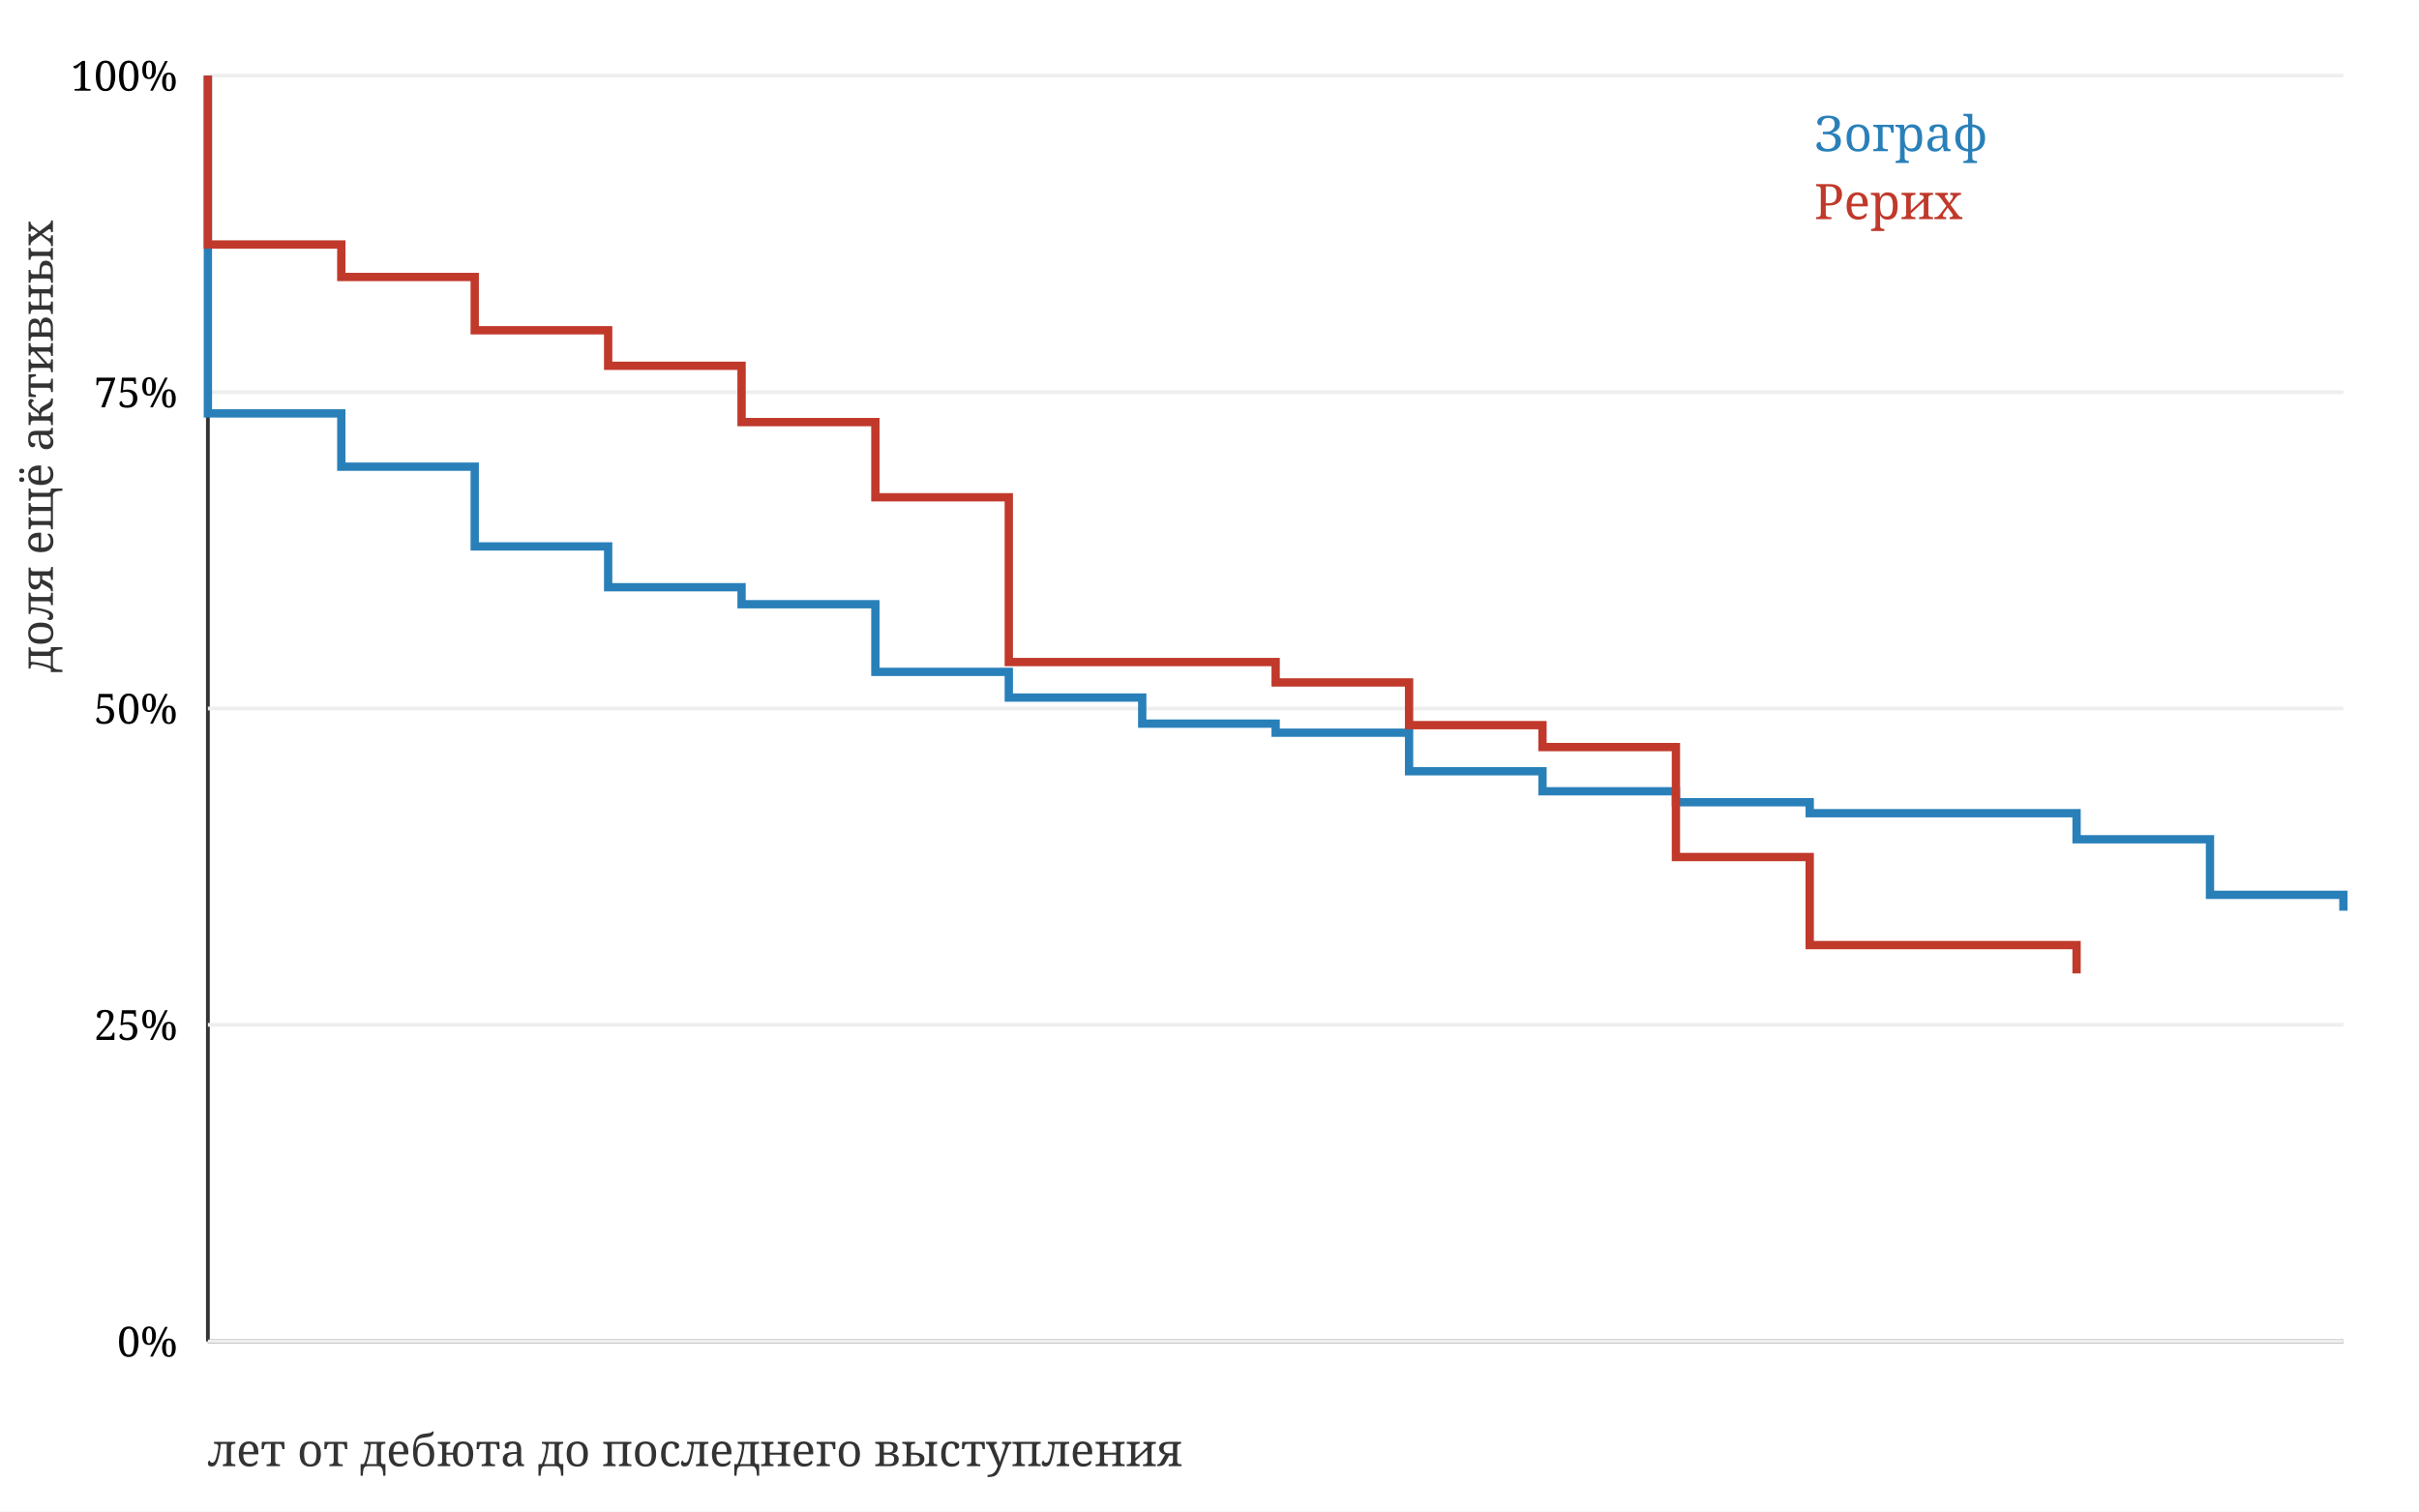
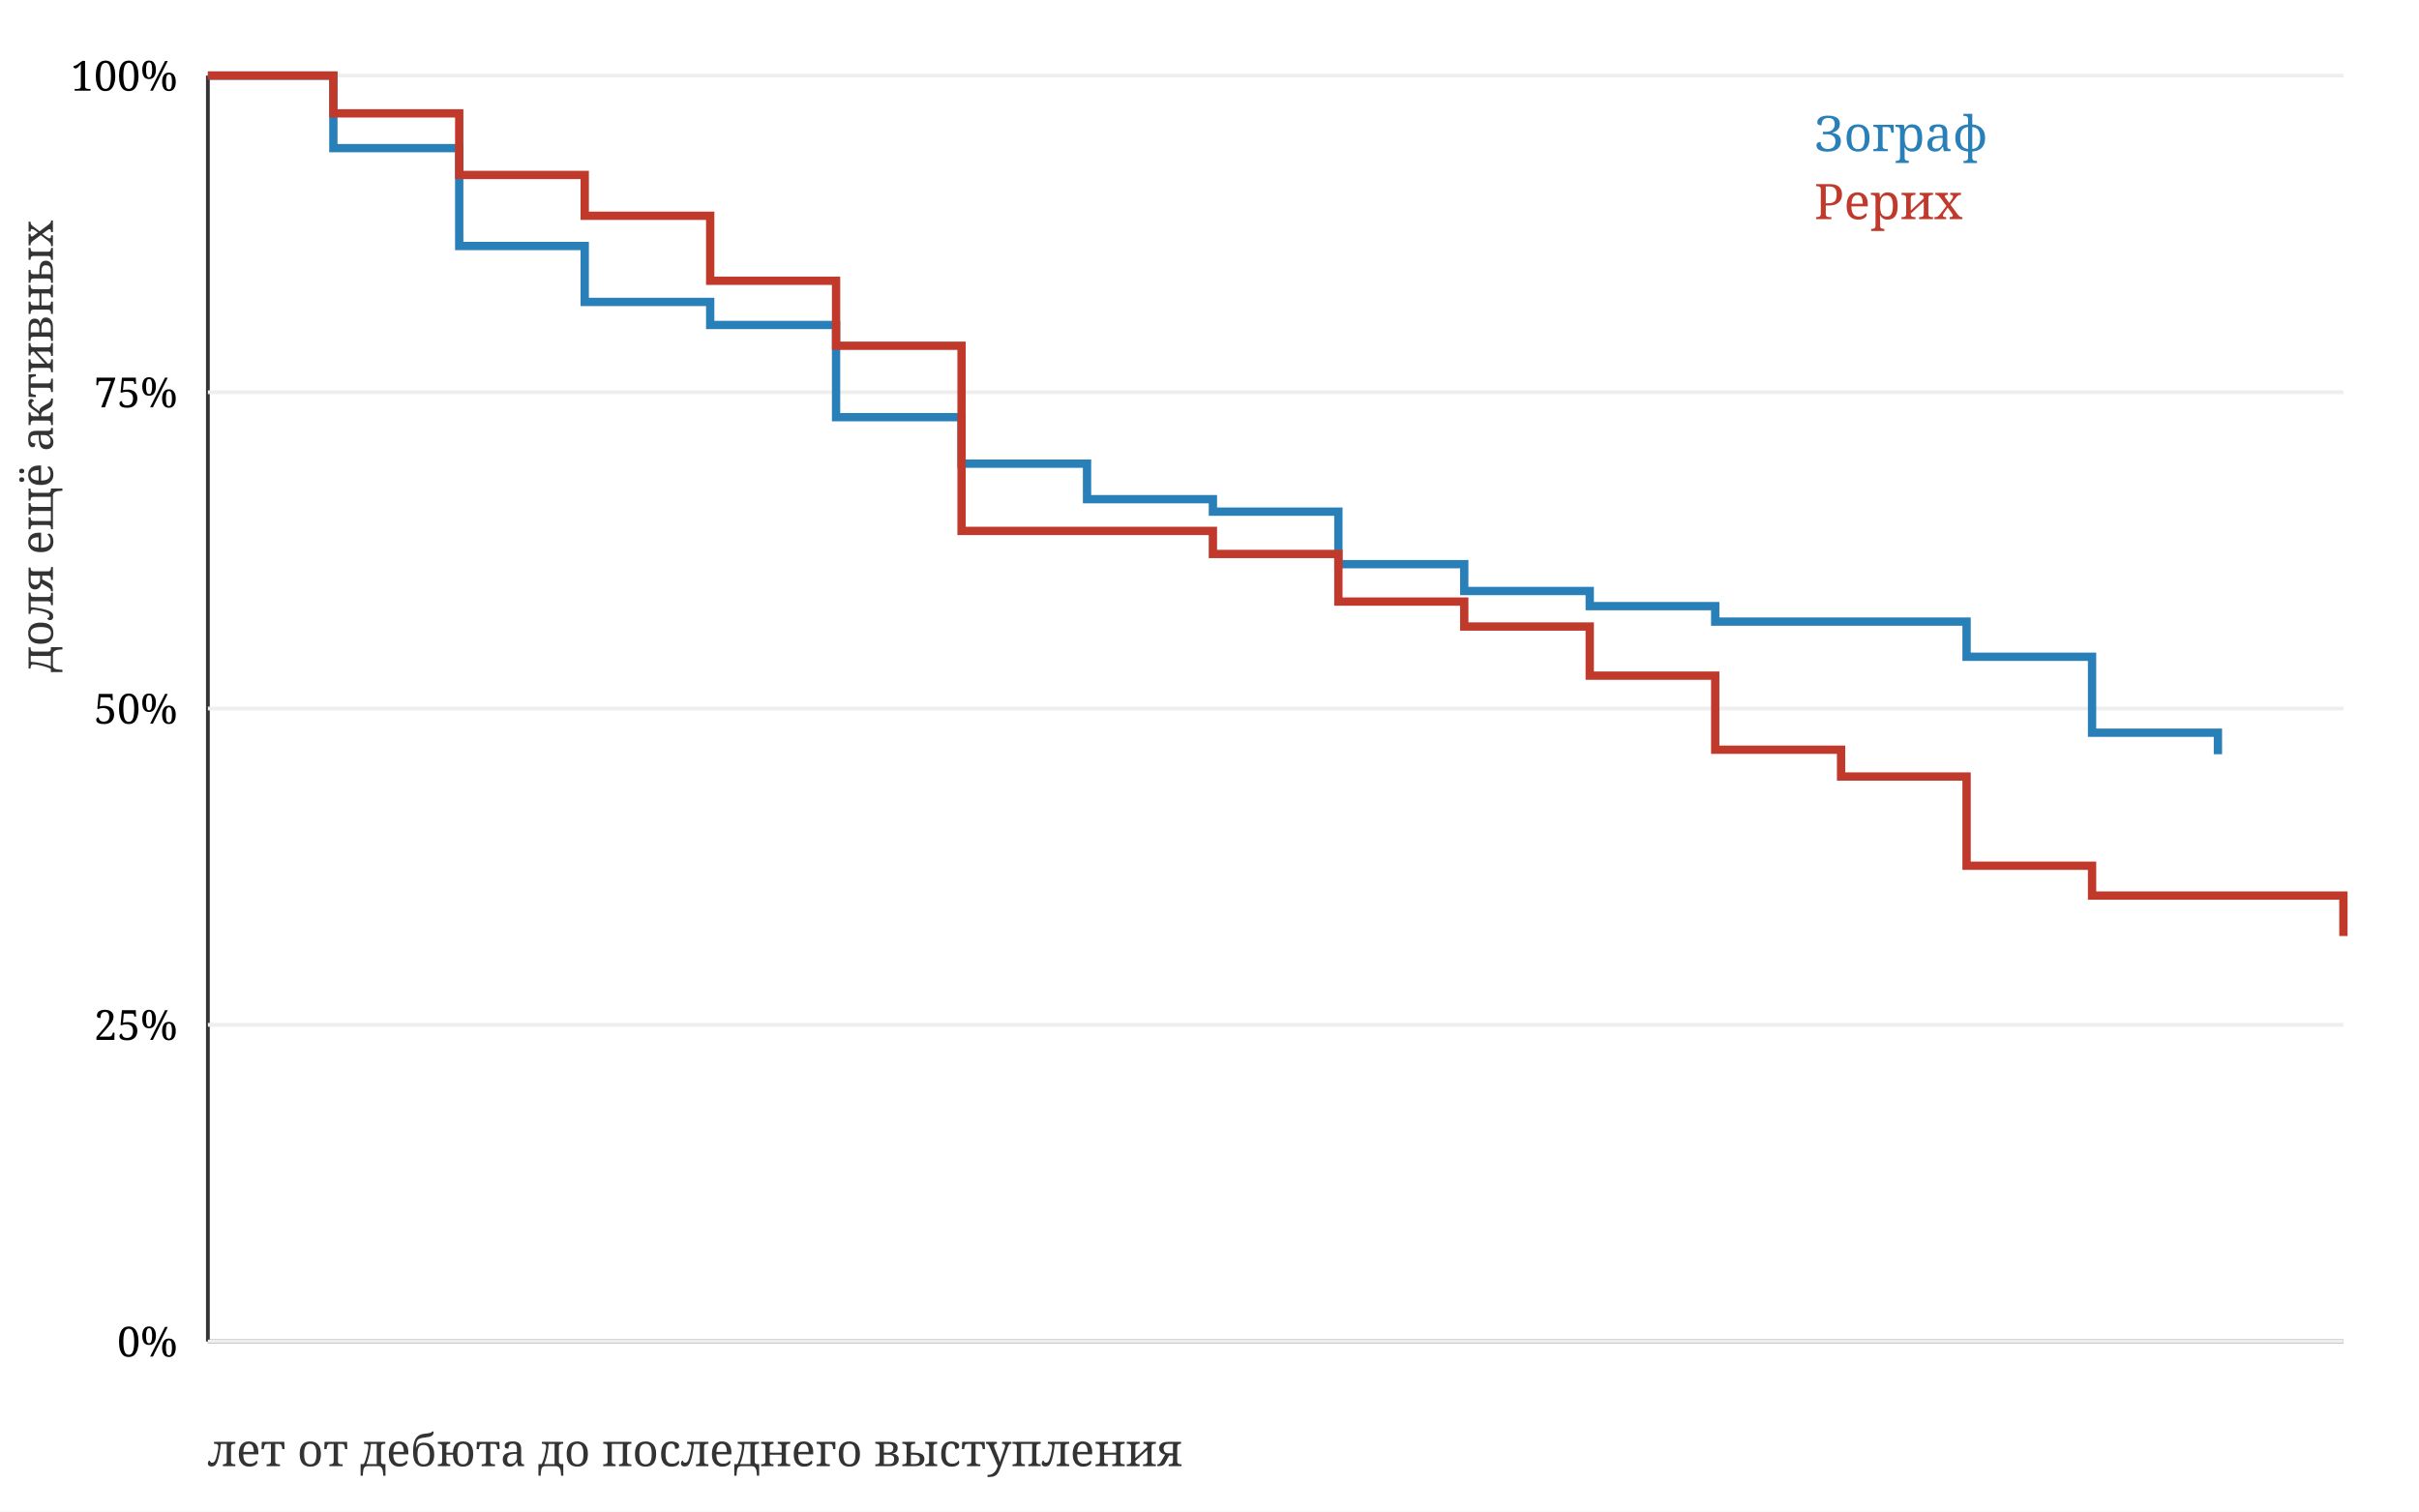
<svg xmlns="http://www.w3.org/2000/svg" width="640" height="400" viewBox="0 0 640 400" font-family="Georgia, serif">
  <rect width="640" height="400" fill="white" />
  <line x1="55" y1="20" x2="55" y2="355" stroke="#333" />
  <line x1="55" y1="355" x2="620" y2="355" stroke="#333" />
  <text x="47" y="359.0" text-anchor="end" font-size="11">0%</text>
  <line x1="55" y1="355.0" x2="620" y2="355.0" stroke="#eee" />
  <text x="47" y="275.2" text-anchor="end" font-size="11">25%</text>
  <line x1="55" y1="271.2" x2="620" y2="271.2" stroke="#eee" />
  <text x="47" y="191.5" text-anchor="end" font-size="11">50%</text>
  <line x1="55" y1="187.5" x2="620" y2="187.5" stroke="#eee" />
  <text x="47" y="107.8" text-anchor="end" font-size="11">75%</text>
  <line x1="55" y1="103.8" x2="620" y2="103.8" stroke="#eee" />
  <text x="47" y="24.0" text-anchor="end" font-size="11">100%</text>
  <line x1="55" y1="20.0" x2="620" y2="20.0" stroke="#eee" />
-   <path d="M 55.0 20.0 L 55.0 20.0 L 55.0 109.4 L 90.3 109.4 L 90.3 123.5 L 125.6 123.5 L 125.6 144.6 L 160.9 144.6 L 160.9 155.4 L 196.2 155.4 L 196.2 159.9 L 231.6 159.9 L 231.6 177.8 L 266.9 177.8 L 266.9 184.6 L 302.2 184.6 L 302.2 191.5 L 337.5 191.5 L 337.5 193.9 L 372.8 193.9 L 372.8 204.1 L 408.1 204.1 L 408.1 209.4 L 443.4 209.4 L 443.4 212.3 L 478.8 212.3 L 478.8 215.2 L 549.4 215.2 L 549.4 222.1 L 584.7 222.1 L 584.7 236.8 L 620.0 236.8 L 620.0 241.0" fill="none" stroke="#2980b9" stroke-width="2.2" />
+   <path d="M 55.0 20.0 L 88.2 20.0 L 88.2 39.2 L 121.5 39.2 L 121.5 65.1 L 154.7 65.1 L 154.7 79.9 L 187.9 79.9 L 187.9 86.0 L 221.2 86.0 L 221.2 110.4 L 254.4 110.4 L 254.4 122.7 L 287.6 122.7 L 287.6 132.1 L 320.9 132.1 L 320.9 135.4 L 354.1 135.4 L 354.1 149.3 L 387.4 149.3 L 387.4 156.4 L 420.6 156.4 L 420.6 160.4 L 453.8 160.4 L 453.8 164.5 L 520.3 164.5 L 520.3 173.8 L 553.5 173.8 L 553.5 193.9 L 586.8 193.9 L 586.8 199.6" fill="none" stroke="#2980b9" stroke-width="2.2" />
  <text x="480" y="40" fill="#2980b9" font-size="13">Зограф</text>
-   <path d="M 55.0 20.0 L 55.0 20.0 L 55.0 64.7 L 90.3 64.7 L 90.3 73.3 L 125.6 73.3 L 125.6 87.4 L 160.9 87.4 L 160.9 96.8 L 196.2 96.8 L 196.2 111.7 L 231.6 111.7 L 231.6 131.6 L 266.9 131.6 L 266.9 175.2 L 337.5 175.2 L 337.5 180.6 L 372.8 180.6 L 372.8 191.9 L 408.1 191.9 L 408.1 197.7 L 443.4 197.7 L 443.4 226.8 L 478.8 226.8 L 478.8 250.1 L 549.4 250.1 L 549.4 257.6" fill="none" stroke="#c0392b" stroke-width="2.2" />
+   <path d="M 55.0 20.0 L 88.2 20.0 L 88.2 30.0 L 121.5 30.0 L 121.5 46.3 L 154.7 46.3 L 154.7 57.1 L 187.9 57.1 L 187.9 74.3 L 221.2 74.3 L 221.2 91.5 L 254.4 91.5 L 254.4 140.5 L 320.9 140.5 L 320.9 146.6 L 354.1 146.6 L 354.1 159.2 L 387.4 159.2 L 387.4 165.8 L 420.6 165.8 L 420.6 178.8 L 453.8 178.8 L 453.8 198.4 L 487.1 198.4 L 487.1 205.5 L 520.3 205.5 L 520.3 229.1 L 553.5 229.1 L 553.5 237.0 L 620.0 237.0 L 620.0 247.7" fill="none" stroke="#c0392b" stroke-width="2.2" />
  <text x="480" y="58" fill="#c0392b" font-size="13">Рерих</text>
  <text x="55" y="388" font-size="12" fill="#333">лет от дебюта до последнего выступления</text>
  <text x="14" y="178" font-size="12" fill="#333" transform="rotate(-90 14 178)">доля ещё активных</text>
</svg>
